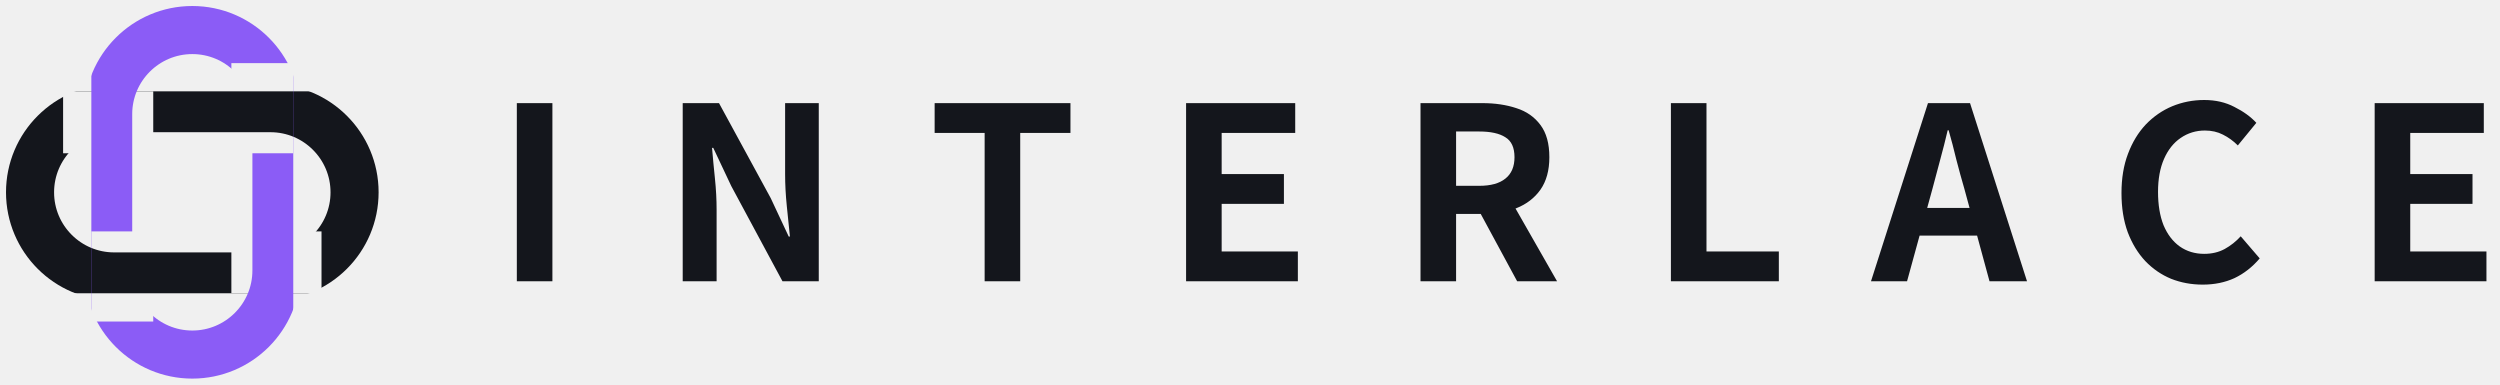
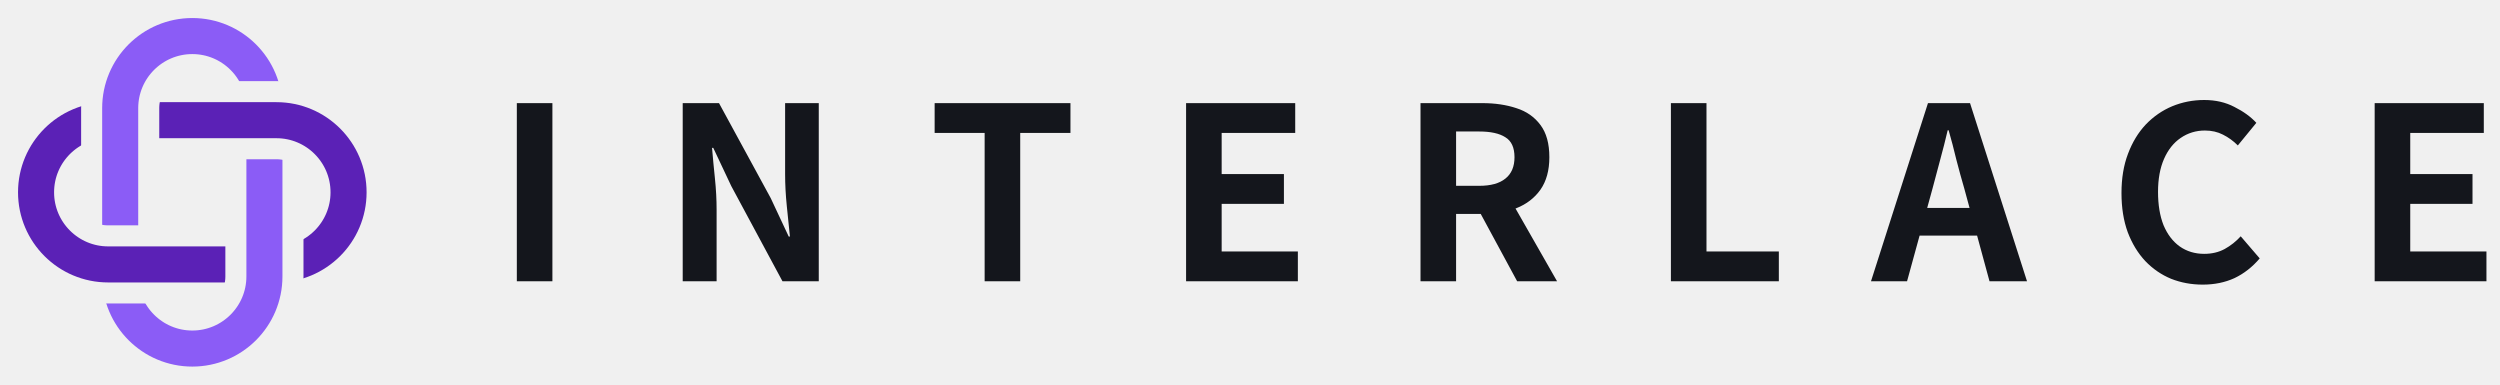
<svg xmlns="http://www.w3.org/2000/svg" viewBox="0 0 416 64" width="416" height="64" fill="none" role="img" aria-label="Interlace">
  <defs>
-     <mask id="eh">
+     <mask id="llh" maskUnits="userSpaceOnUse" x="0" y="0" width="64" height="64">
      <rect width="64" height="64" fill="#fff" />
-       <rect x="10.5" y="10.5" width="15.0" height="15.0" fill="#000" />
-       <rect x="38.5" y="38.5" width="15.0" height="15.0" fill="#000" />
+       <g clip-path="url(#lltl)">
+         <rect x="20" y="6" width="24" height="52" rx="12" fill="none" stroke="#000" stroke-width="13" />
+       </g>
+       <g clip-path="url(#llbr)">
+         <rect x="20" y="6" width="24" height="52" rx="12" fill="none" stroke="#000" stroke-width="13" />
+       </g>
    </mask>
-     <mask id="ev">
+     <mask id="llv" maskUnits="userSpaceOnUse" x="0" y="0" width="64" height="64">
      <rect width="64" height="64" fill="#fff" />
-       <rect x="38.5" y="10.5" width="15.0" height="15.0" fill="#000" />
-       <rect x="10.5" y="38.5" width="15.0" height="15.0" fill="#000" />
+       <g clip-path="url(#lltr)">
+         <rect x="6" y="20" width="52" height="24" rx="12" fill="none" stroke="#000" stroke-width="13" />
+       </g>
+       <g clip-path="url(#llbl)">
+         <rect x="6" y="20" width="52" height="24" rx="12" fill="none" stroke="#000" stroke-width="13" />
+       </g>
    </mask>
+     <clipPath id="lltl">
+       <rect x="10" y="10" width="18" height="18" />
+     </clipPath>
+     <clipPath id="llbr">
+       <rect x="36" y="36" width="18" height="18" />
+     </clipPath>
+     <clipPath id="lltr">
+       <rect x="36" y="10" width="18" height="18" />
+     </clipPath>
+     <clipPath id="llbl">
+       <rect x="10" y="36" width="18" height="18" />
+     </clipPath>
  </defs>
-   <rect x="5" y="18" width="54" height="28" rx="14" stroke="#14161C" stroke-width="8" mask="url(#eh)" />
-   <rect x="18" y="5" width="28" height="54" rx="14" stroke="#8B5CF6" stroke-width="8" mask="url(#ev)" />
+   <rect x="6" y="20" width="52" height="24" rx="12" fill="none" stroke="#5B21B6" stroke-width="6" mask="url(#llh)" />
+   <rect x="20" y="6" width="24" height="52" rx="12" fill="none" stroke="#8B5CF6" stroke-width="6" mask="url(#llv)" />
  <g transform="translate(-12.64, 4.8)">
    <path fill="#14161C" d="M98.64 42V12.36H104.56V42H98.64ZM126.243 42V12.36H132.283L140.883 28.16L143.883 34.56H144.083C143.923 33.013 143.75 31.32 143.563 29.48C143.376 27.64 143.283 25.88 143.283 24.2V12.36H148.883V42H142.843L134.323 26.16L131.323 19.8H131.123C131.256 21.4 131.416 23.093 131.603 24.88C131.79 26.667 131.883 28.413 131.883 30.12V42H126.243ZM176.484 42V17.32H168.164V12.36H190.764V17.32H182.404V42H176.484ZM210.004 42V12.36H228.164V17.32H215.924V24.16H226.284V29.12H215.924V37.04H228.604V42H210.004ZM249.013 42V12.36H259.293C261.4 12.36 263.293 12.64 264.973 13.2C266.653 13.733 267.987 14.667 268.973 16C269.96 17.307 270.453 19.093 270.453 21.36C270.453 23.547 269.96 25.347 268.973 26.76C267.987 28.147 266.653 29.173 264.973 29.84C263.293 30.48 261.4 30.8 259.293 30.8H254.933V42H249.013ZM254.933 26.12H258.773C260.693 26.12 262.147 25.72 263.133 24.92C264.147 24.12 264.653 22.933 264.653 21.36C264.653 19.76 264.147 18.653 263.133 18.04C262.147 17.4 260.693 17.08 258.773 17.08H254.933V26.12ZM265.093 42L258.213 29.28L262.373 25.6L271.733 42H265.093ZM290.679 42V12.36H296.599V37.04H308.639V42H290.679ZM323.974 42L333.454 12.36H340.454L349.934 42H343.694L339.494 26.56C339.041 25.013 338.601 23.413 338.174 21.76C337.774 20.08 337.348 18.453 336.894 16.88H336.734C336.361 18.48 335.948 20.107 335.494 21.76C335.068 23.413 334.641 25.013 334.214 26.56L329.974 42H323.974ZM329.854 34.4V29.8H343.934V34.4H329.854ZM379.175 42.56C377.309 42.56 375.562 42.24 373.935 41.6C372.309 40.933 370.869 39.947 369.615 38.64C368.389 37.333 367.415 35.733 366.695 33.84C366.002 31.947 365.655 29.773 365.655 27.32C365.655 24.867 366.015 22.693 366.735 20.8C367.455 18.88 368.442 17.253 369.695 15.92C370.975 14.587 372.442 13.573 374.095 12.88C375.775 12.187 377.549 11.84 379.415 11.84C381.309 11.84 382.989 12.227 384.455 13C385.949 13.747 387.162 14.627 388.095 15.64L385.015 19.4C384.269 18.653 383.442 18.053 382.535 17.6C381.655 17.147 380.655 16.92 379.535 16.92C378.042 16.92 376.695 17.333 375.495 18.16C374.322 18.96 373.402 20.12 372.735 21.64C372.069 23.16 371.735 24.987 371.735 27.12C371.735 29.28 372.042 31.133 372.655 32.68C373.295 34.2 374.189 35.373 375.335 36.2C376.509 37.027 377.869 37.44 379.415 37.44C380.695 37.44 381.829 37.173 382.815 36.64C383.829 36.08 384.722 35.373 385.495 34.52L388.655 38.2C387.429 39.64 386.029 40.733 384.455 41.48C382.882 42.2 381.122 42.56 379.175 42.56ZM407.785 42V12.36H425.945V17.32H413.705V24.16H424.065V29.12H413.705V37.04H426.385V42H407.785Z" />
  </g>
</svg>
